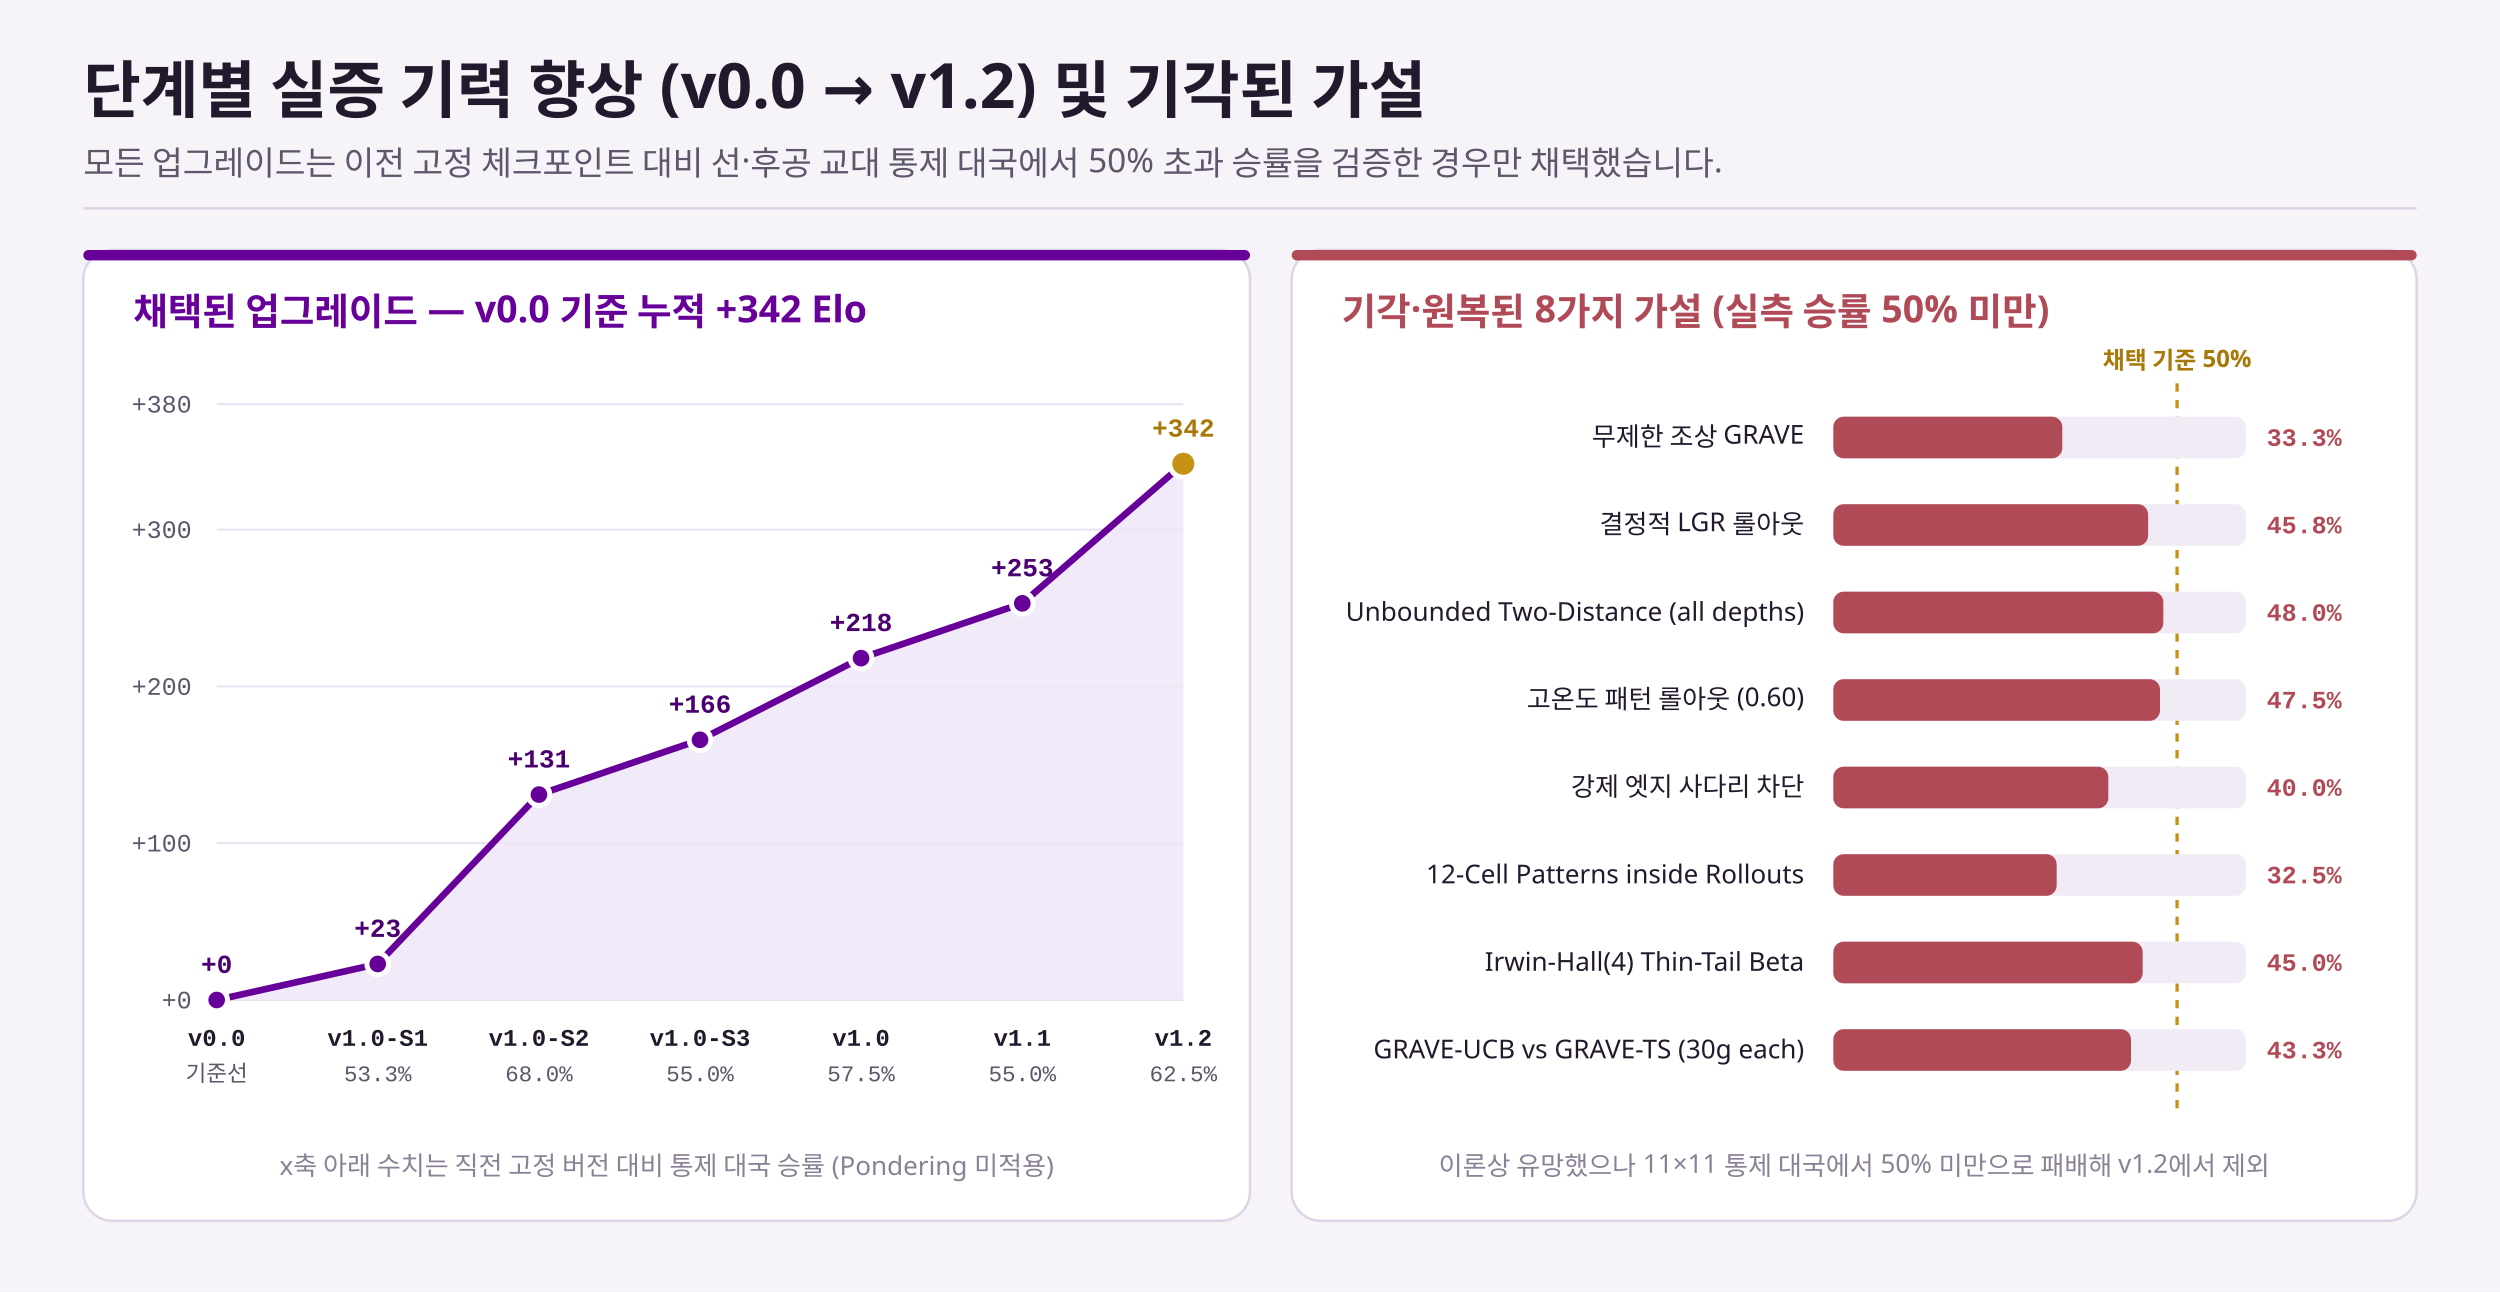
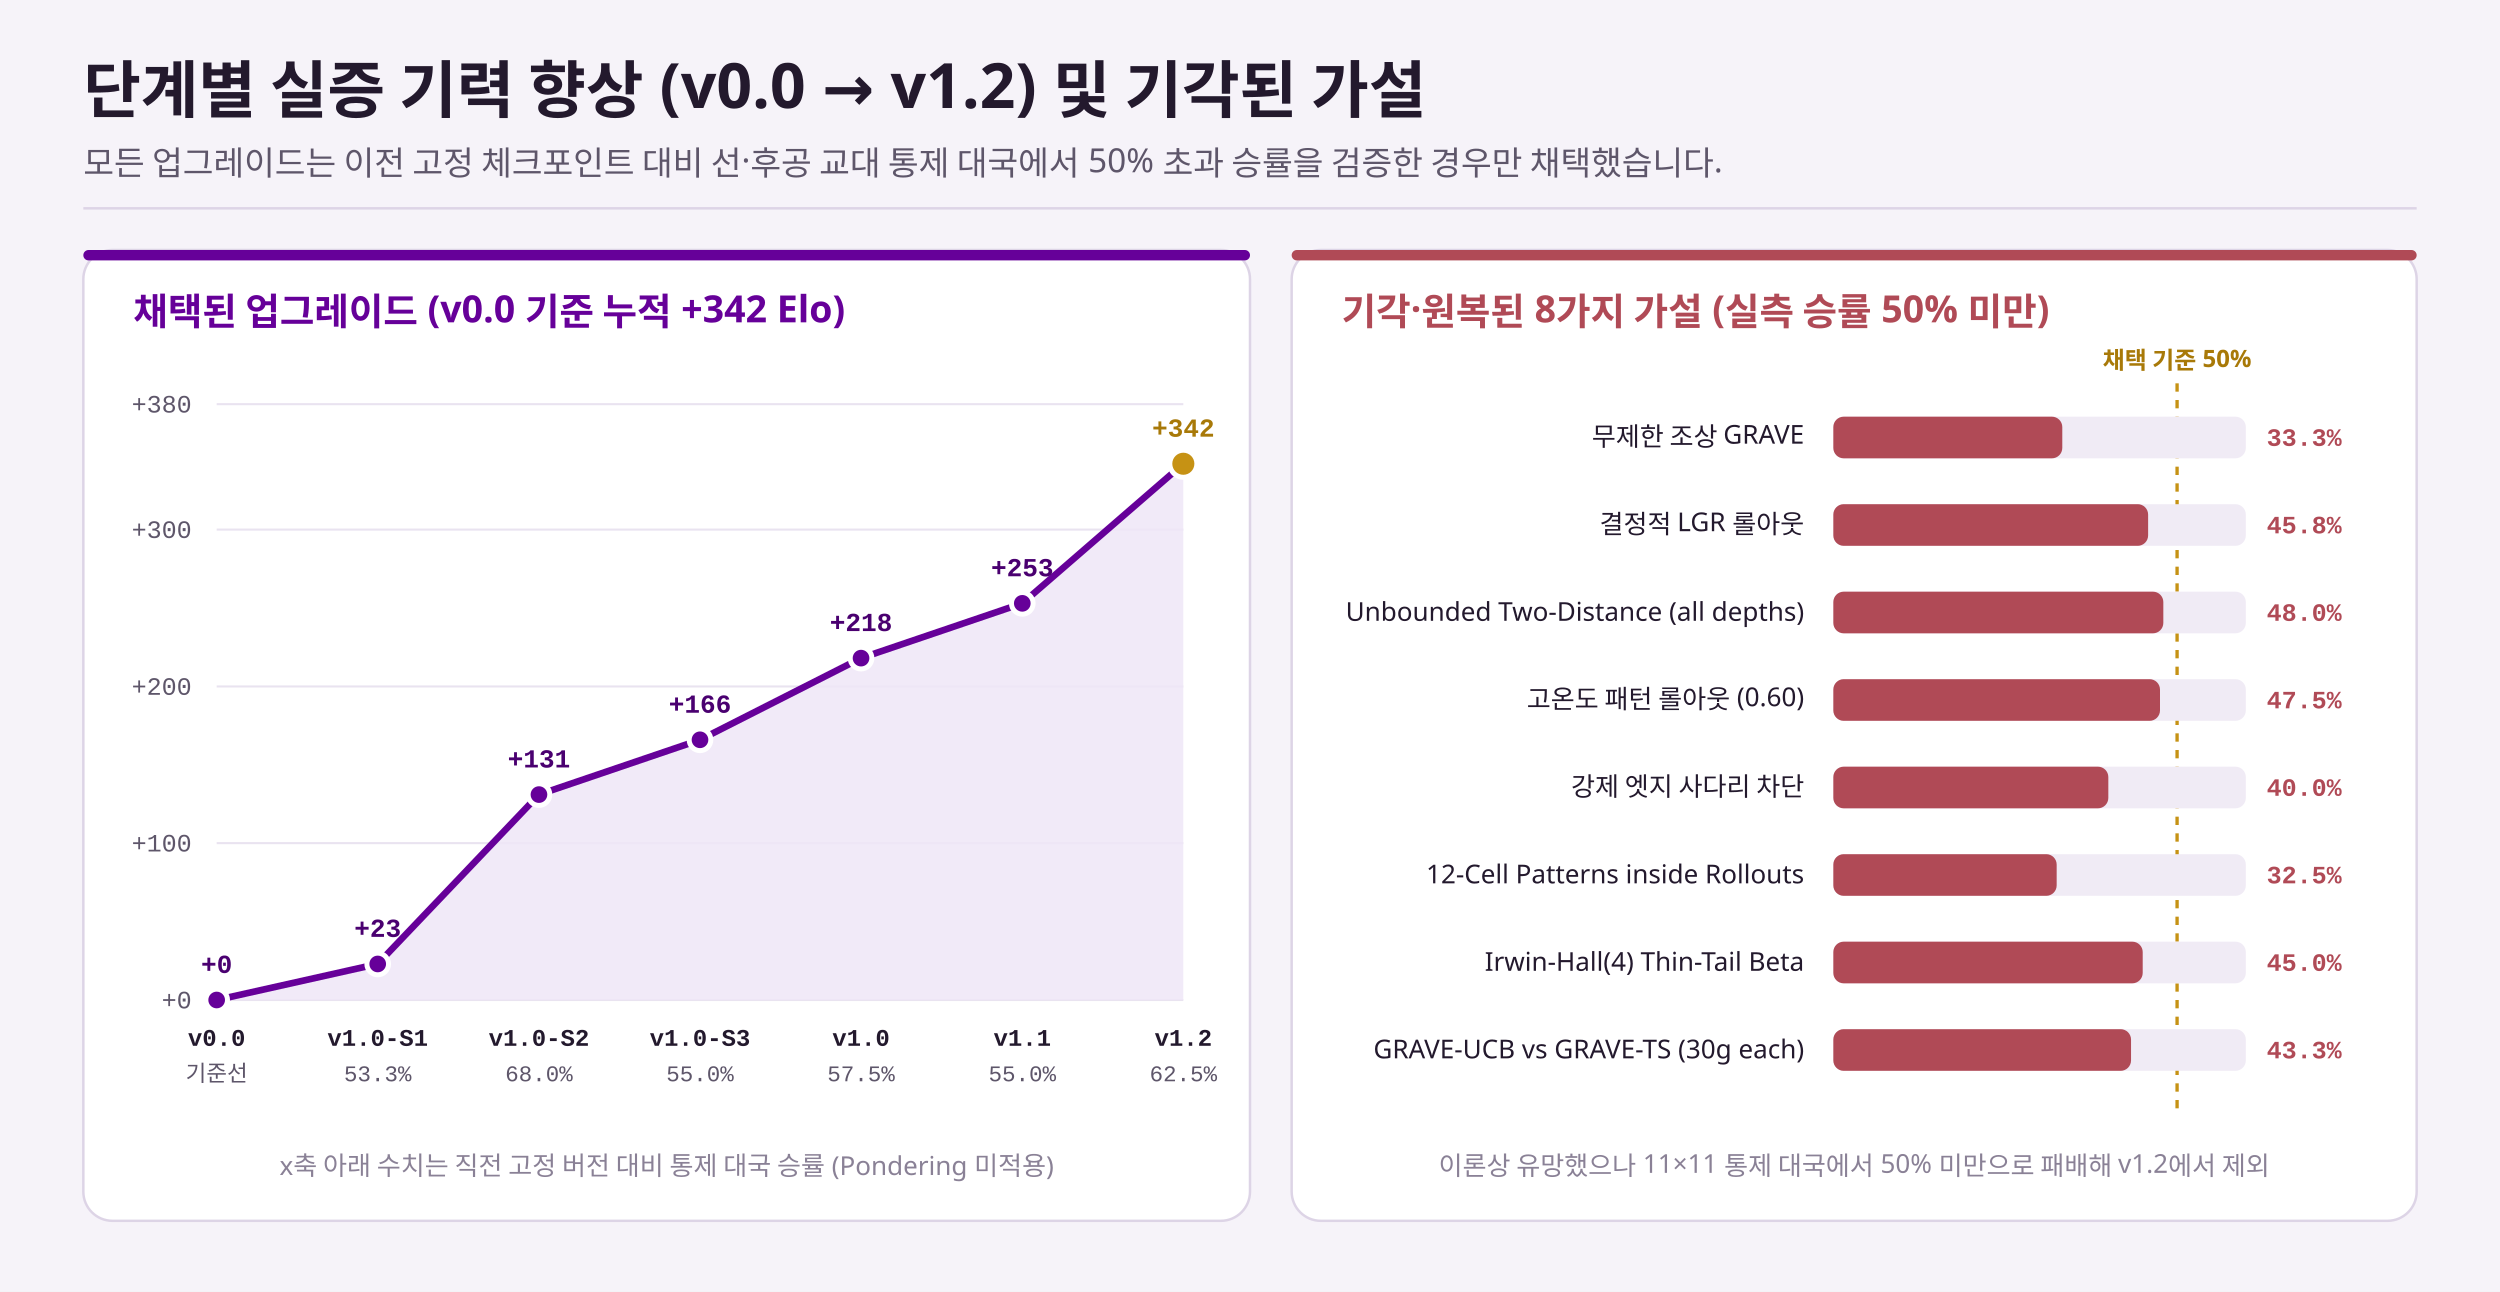
<svg xmlns="http://www.w3.org/2000/svg" viewBox="0 0 1200 620" width="1200" height="620" role="img" aria-labelledby="title desc">
  <style>text{font-family:'Noto Sans KR', 'Malgun Gothic', 'Apple SD Gothic Neo', 'Segoe UI', sans-serif;font-variant-numeric:tabular-nums}.mono{font-family:'JetBrains Mono', Consolas, 'Courier New', monospace}</style>
  <rect width="1200" height="620" fill="#F6F3F9" />
  <text x="40" y="54" fill="#23192D" font-size="30" font-weight="750">단계별 실증 기력 향상 (v0.0 → v1.2) 및 기각된 가설</text>
  <text x="40" y="84" fill="#5E566A" font-size="16">모든 업그레이드는 이전 고정 체크포인트 대비 선·후공 교대 통제 대국에서 50% 초과 승률을 검증한 경우만 채택했습니다.</text>
  <path d="M40 100H1160" stroke="#DDD4E6" stroke-width="1.2" />
  <rect x="40" y="120" width="560" height="466" rx="14" fill="#FFFFFF" stroke="#DDD4E6" stroke-width="1.2" />
  <rect x="40" y="120" width="560" height="5" rx="2.5" fill="#660099" />
-   <text x="64" y="156" fill="#660099" font-size="18" font-weight="700">채택된 업그레이드 — v0.0 기준 누적 +342 Elo</text>
+   <text x="64" y="156" fill="#660099" font-size="18" font-weight="700">채택된 업그레이드 (v0.0 기준 누적 +342 Elo)</text>
  <line x1="104" y1="480.0" x2="568" y2="480.0" stroke="#E9E3F0" stroke-width="1" />
  <text class="mono" x="92" y="484.0" text-anchor="end" fill="#5E566A" font-size="12">+0</text>
  <line x1="104" y1="404.7" x2="568" y2="404.7" stroke="#E9E3F0" stroke-width="1" />
  <text class="mono" x="92" y="408.7" text-anchor="end" fill="#5E566A" font-size="12">+100</text>
  <line x1="104" y1="329.5" x2="568" y2="329.5" stroke="#E9E3F0" stroke-width="1" />
  <text class="mono" x="92" y="333.5" text-anchor="end" fill="#5E566A" font-size="12">+200</text>
  <line x1="104" y1="254.2" x2="568" y2="254.2" stroke="#E9E3F0" stroke-width="1" />
  <text class="mono" x="92" y="258.2" text-anchor="end" fill="#5E566A" font-size="12">+300</text>
  <line x1="104" y1="194.0" x2="568" y2="194.0" stroke="#E9E3F0" stroke-width="1" />
  <text class="mono" x="92" y="198.0" text-anchor="end" fill="#5E566A" font-size="12">+380</text>
  <path d="M 104.0 480 L 104.0 480.0 L 181.3 462.7 L 258.7 381.4 L 336.0 355.1 L 413.3 315.9 L 490.7 289.6 L 568.0 222.6 L 568.0 480 Z" fill="#EFE6F7" opacity="0.85" />
  <path d="M 104.0 480.0 L 181.3 462.7 L 258.7 381.4 L 336.0 355.1 L 413.3 315.9 L 490.7 289.6 L 568.0 222.6" fill="none" stroke="#660099" stroke-width="3.2" stroke-linejoin="round" />
  <circle cx="104.0" cy="480.0" r="5.2" fill="#660099" stroke="#FFFFFF" stroke-width="2.4" />
  <text class="mono" x="104.0" y="467.0" text-anchor="middle" fill="#4A0070" font-size="12.5" font-weight="700">+0</text>
  <text class="mono" x="104.0" y="502" text-anchor="middle" fill="#23192D" font-size="11.5" font-weight="700">v0.0</text>
  <text class="mono" x="104.0" y="519" text-anchor="middle" fill="#5E566A" font-size="10.8">기준선</text>
  <circle cx="181.3" cy="462.7" r="5.2" fill="#660099" stroke="#FFFFFF" stroke-width="2.4" />
  <text class="mono" x="181.3" y="449.7" text-anchor="middle" fill="#4A0070" font-size="12.5" font-weight="700">+23</text>
  <text class="mono" x="181.3" y="502" text-anchor="middle" fill="#23192D" font-size="11.5" font-weight="700">v1.0-S1</text>
  <text class="mono" x="181.3" y="519" text-anchor="middle" fill="#5E566A" font-size="10.8">53.3%</text>
  <circle cx="258.7" cy="381.4" r="5.2" fill="#660099" stroke="#FFFFFF" stroke-width="2.4" />
  <text class="mono" x="258.7" y="368.4" text-anchor="middle" fill="#4A0070" font-size="12.5" font-weight="700">+131</text>
  <text class="mono" x="258.7" y="502" text-anchor="middle" fill="#23192D" font-size="11.5" font-weight="700">v1.0-S2</text>
  <text class="mono" x="258.7" y="519" text-anchor="middle" fill="#5E566A" font-size="10.8">68.0%</text>
  <circle cx="336.0" cy="355.1" r="5.2" fill="#660099" stroke="#FFFFFF" stroke-width="2.4" />
  <text class="mono" x="336.0" y="342.1" text-anchor="middle" fill="#4A0070" font-size="12.5" font-weight="700">+166</text>
  <text class="mono" x="336.0" y="502" text-anchor="middle" fill="#23192D" font-size="11.5" font-weight="700">v1.0-S3</text>
  <text class="mono" x="336.0" y="519" text-anchor="middle" fill="#5E566A" font-size="10.8">55.0%</text>
  <circle cx="413.3" cy="315.9" r="5.2" fill="#660099" stroke="#FFFFFF" stroke-width="2.4" />
  <text class="mono" x="413.3" y="302.9" text-anchor="middle" fill="#4A0070" font-size="12.5" font-weight="700">+218</text>
  <text class="mono" x="413.3" y="502" text-anchor="middle" fill="#23192D" font-size="11.5" font-weight="700">v1.0</text>
  <text class="mono" x="413.3" y="519" text-anchor="middle" fill="#5E566A" font-size="10.8">57.5%</text>
  <circle cx="490.7" cy="289.6" r="5.2" fill="#660099" stroke="#FFFFFF" stroke-width="2.4" />
  <text class="mono" x="490.7" y="276.6" text-anchor="middle" fill="#4A0070" font-size="12.5" font-weight="700">+253</text>
  <text class="mono" x="490.7" y="502" text-anchor="middle" fill="#23192D" font-size="11.5" font-weight="700">v1.1</text>
  <text class="mono" x="490.7" y="519" text-anchor="middle" fill="#5E566A" font-size="10.8">55.0%</text>
  <circle cx="568.0" cy="222.6" r="6.5" fill="#C69214" stroke="#FFFFFF" stroke-width="2.4" />
  <text class="mono" x="568.0" y="209.6" text-anchor="middle" fill="#A87908" font-size="12.5" font-weight="700">+342</text>
  <text class="mono" x="568.0" y="502" text-anchor="middle" fill="#23192D" font-size="11.5" font-weight="700">v1.2</text>
  <text class="mono" x="568.0" y="519" text-anchor="middle" fill="#5E566A" font-size="10.8">62.5%</text>
  <text x="320" y="564" text-anchor="middle" fill="#8A8196" font-size="12.5">x축 아래 수치는 직전 고정 버전 대비 통제 대국 승률 (Pondering 미적용)</text>
  <rect x="620" y="120" width="540" height="466" rx="14" fill="#FFFFFF" stroke="#DDD4E6" stroke-width="1.2" />
  <rect x="620" y="120" width="540" height="5" rx="2.5" fill="#B04A56" />
  <text x="644" y="156" fill="#B04A56" font-size="18" font-weight="700">기각·원복된 8가지 가설 (실측 승률 50% 미만)</text>
  <line x1="1045.0" y1="184" x2="1045.0" y2="532" stroke="#C69214" stroke-dasharray="4,4" stroke-width="1.6" />
  <text x="1045.0" y="177" text-anchor="middle" fill="#A87908" font-size="11.5" font-weight="700">채택 기준 50%</text>
  <text x="866" y="214" text-anchor="end" fill="#23192D" font-size="12.5" font-weight="500">무제한 조상 GRAVE</text>
  <rect x="880" y="200" width="198" height="20" rx="5" fill="#F0EBF5" />
  <rect x="880" y="200" width="109.9" height="20" rx="5" fill="#B04A56" />
  <text class="mono" x="1088.0" y="214" fill="#B04A56" font-size="12" font-weight="700">33.3%</text>
  <text x="866" y="256" text-anchor="end" fill="#23192D" font-size="12.5" font-weight="500">결정적 LGR 롤아웃</text>
  <rect x="880" y="242" width="198" height="20" rx="5" fill="#F0EBF5" />
  <rect x="880" y="242" width="151.1" height="20" rx="5" fill="#B04A56" />
  <text class="mono" x="1088.0" y="256" fill="#B04A56" font-size="12" font-weight="700">45.8%</text>
  <text x="866" y="298" text-anchor="end" fill="#23192D" font-size="12.5" font-weight="500">Unbounded Two-Distance (all depths)</text>
  <rect x="880" y="284" width="198" height="20" rx="5" fill="#F0EBF5" />
  <rect x="880" y="284" width="158.4" height="20" rx="5" fill="#B04A56" />
  <text class="mono" x="1088.0" y="298" fill="#B04A56" font-size="12" font-weight="700">48.0%</text>
  <text x="866" y="340" text-anchor="end" fill="#23192D" font-size="12.5" font-weight="500">고온도 패턴 롤아웃 (0.60)</text>
  <rect x="880" y="326" width="198" height="20" rx="5" fill="#F0EBF5" />
  <rect x="880" y="326" width="156.8" height="20" rx="5" fill="#B04A56" />
  <text class="mono" x="1088.0" y="340" fill="#B04A56" font-size="12" font-weight="700">47.5%</text>
  <text x="866" y="382" text-anchor="end" fill="#23192D" font-size="12.5" font-weight="500">강제 엣지 사다리 차단</text>
  <rect x="880" y="368" width="198" height="20" rx="5" fill="#F0EBF5" />
  <rect x="880" y="368" width="132.0" height="20" rx="5" fill="#B04A56" />
  <text class="mono" x="1088.0" y="382" fill="#B04A56" font-size="12" font-weight="700">40.0%</text>
  <text x="866" y="424" text-anchor="end" fill="#23192D" font-size="12.5" font-weight="500">12-Cell Patterns inside Rollouts</text>
  <rect x="880" y="410" width="198" height="20" rx="5" fill="#F0EBF5" />
  <rect x="880" y="410" width="107.2" height="20" rx="5" fill="#B04A56" />
  <text class="mono" x="1088.0" y="424" fill="#B04A56" font-size="12" font-weight="700">32.5%</text>
  <text x="866" y="466" text-anchor="end" fill="#23192D" font-size="12.5" font-weight="500">Irwin-Hall(4) Thin-Tail Beta</text>
  <rect x="880" y="452" width="198" height="20" rx="5" fill="#F0EBF5" />
  <rect x="880" y="452" width="148.5" height="20" rx="5" fill="#B04A56" />
  <text class="mono" x="1088.0" y="466" fill="#B04A56" font-size="12" font-weight="700">45.0%</text>
  <text x="866" y="508" text-anchor="end" fill="#23192D" font-size="12.5" font-weight="500">GRAVE-UCB vs GRAVE-TS (30g each)</text>
  <rect x="880" y="494" width="198" height="20" rx="5" fill="#F0EBF5" />
  <rect x="880" y="494" width="142.9" height="20" rx="5" fill="#B04A56" />
  <text class="mono" x="1088.0" y="508" fill="#B04A56" font-size="12" font-weight="700">43.3%</text>
  <text x="890" y="564" text-anchor="middle" fill="#8A8196" font-size="12.5">이론상 유망했으나 11×11 통제 대국에서 50% 미만으로 패배해 v1.2에서 제외</text>
</svg>
